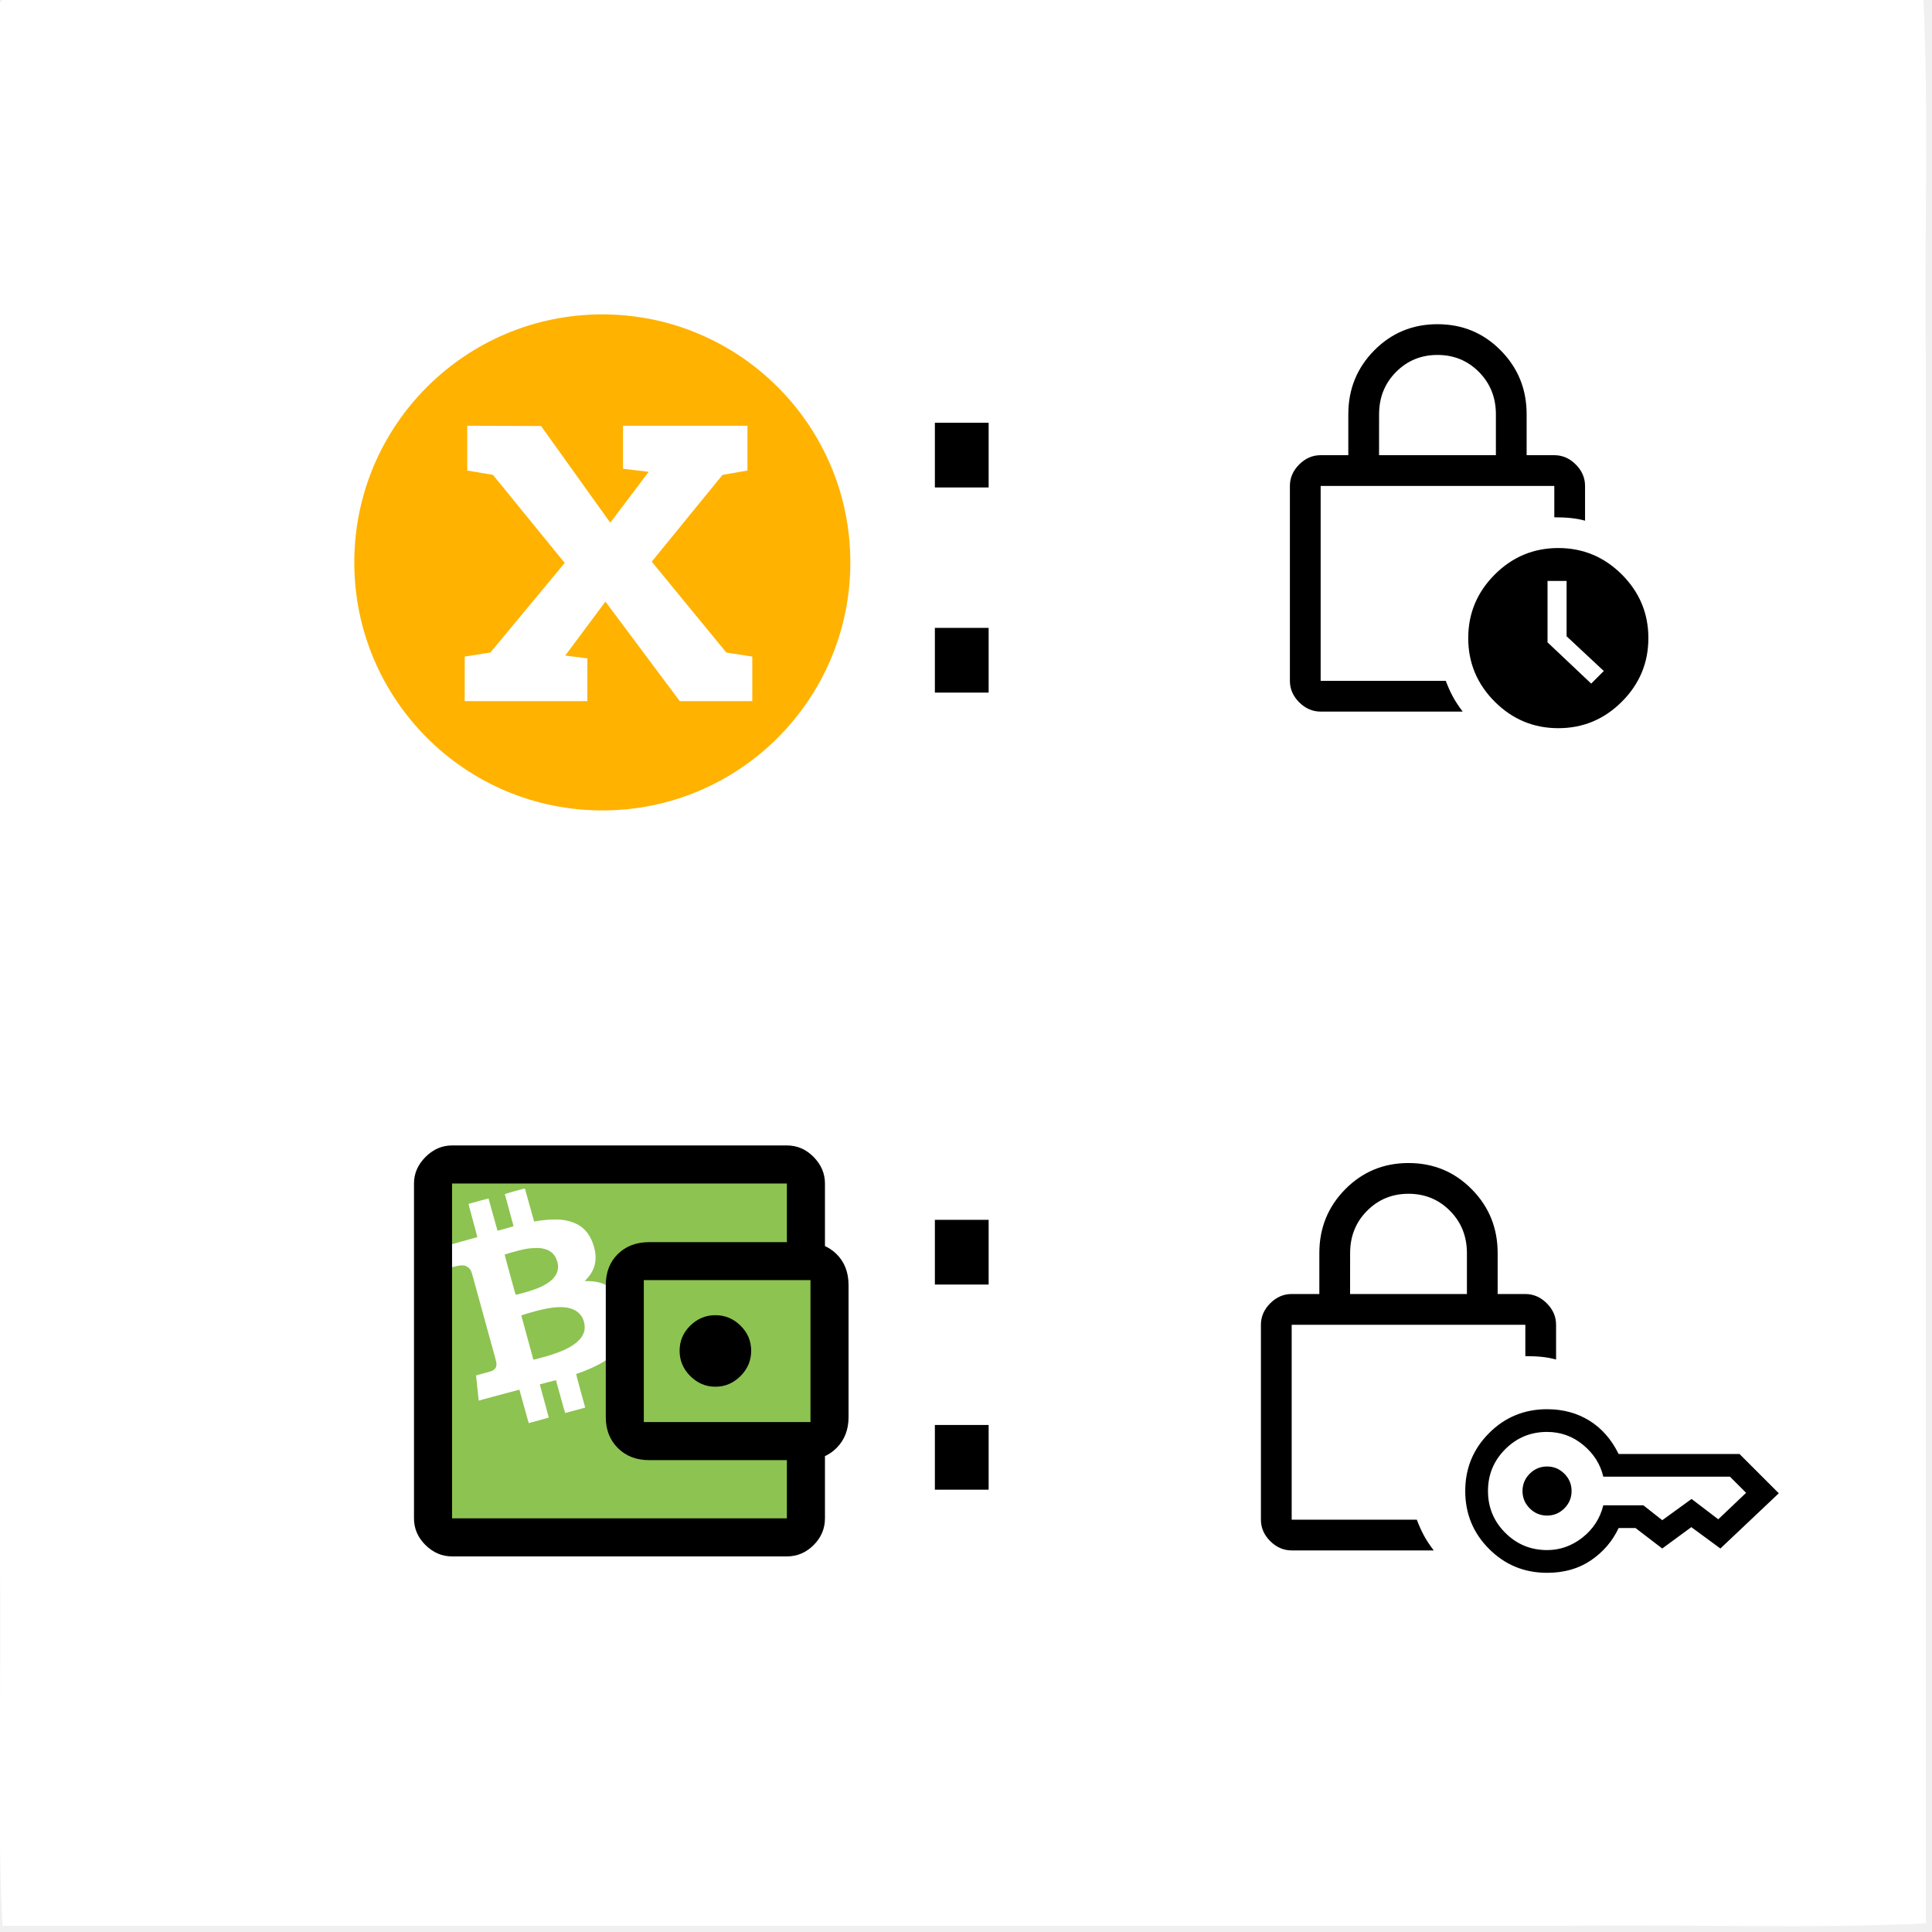
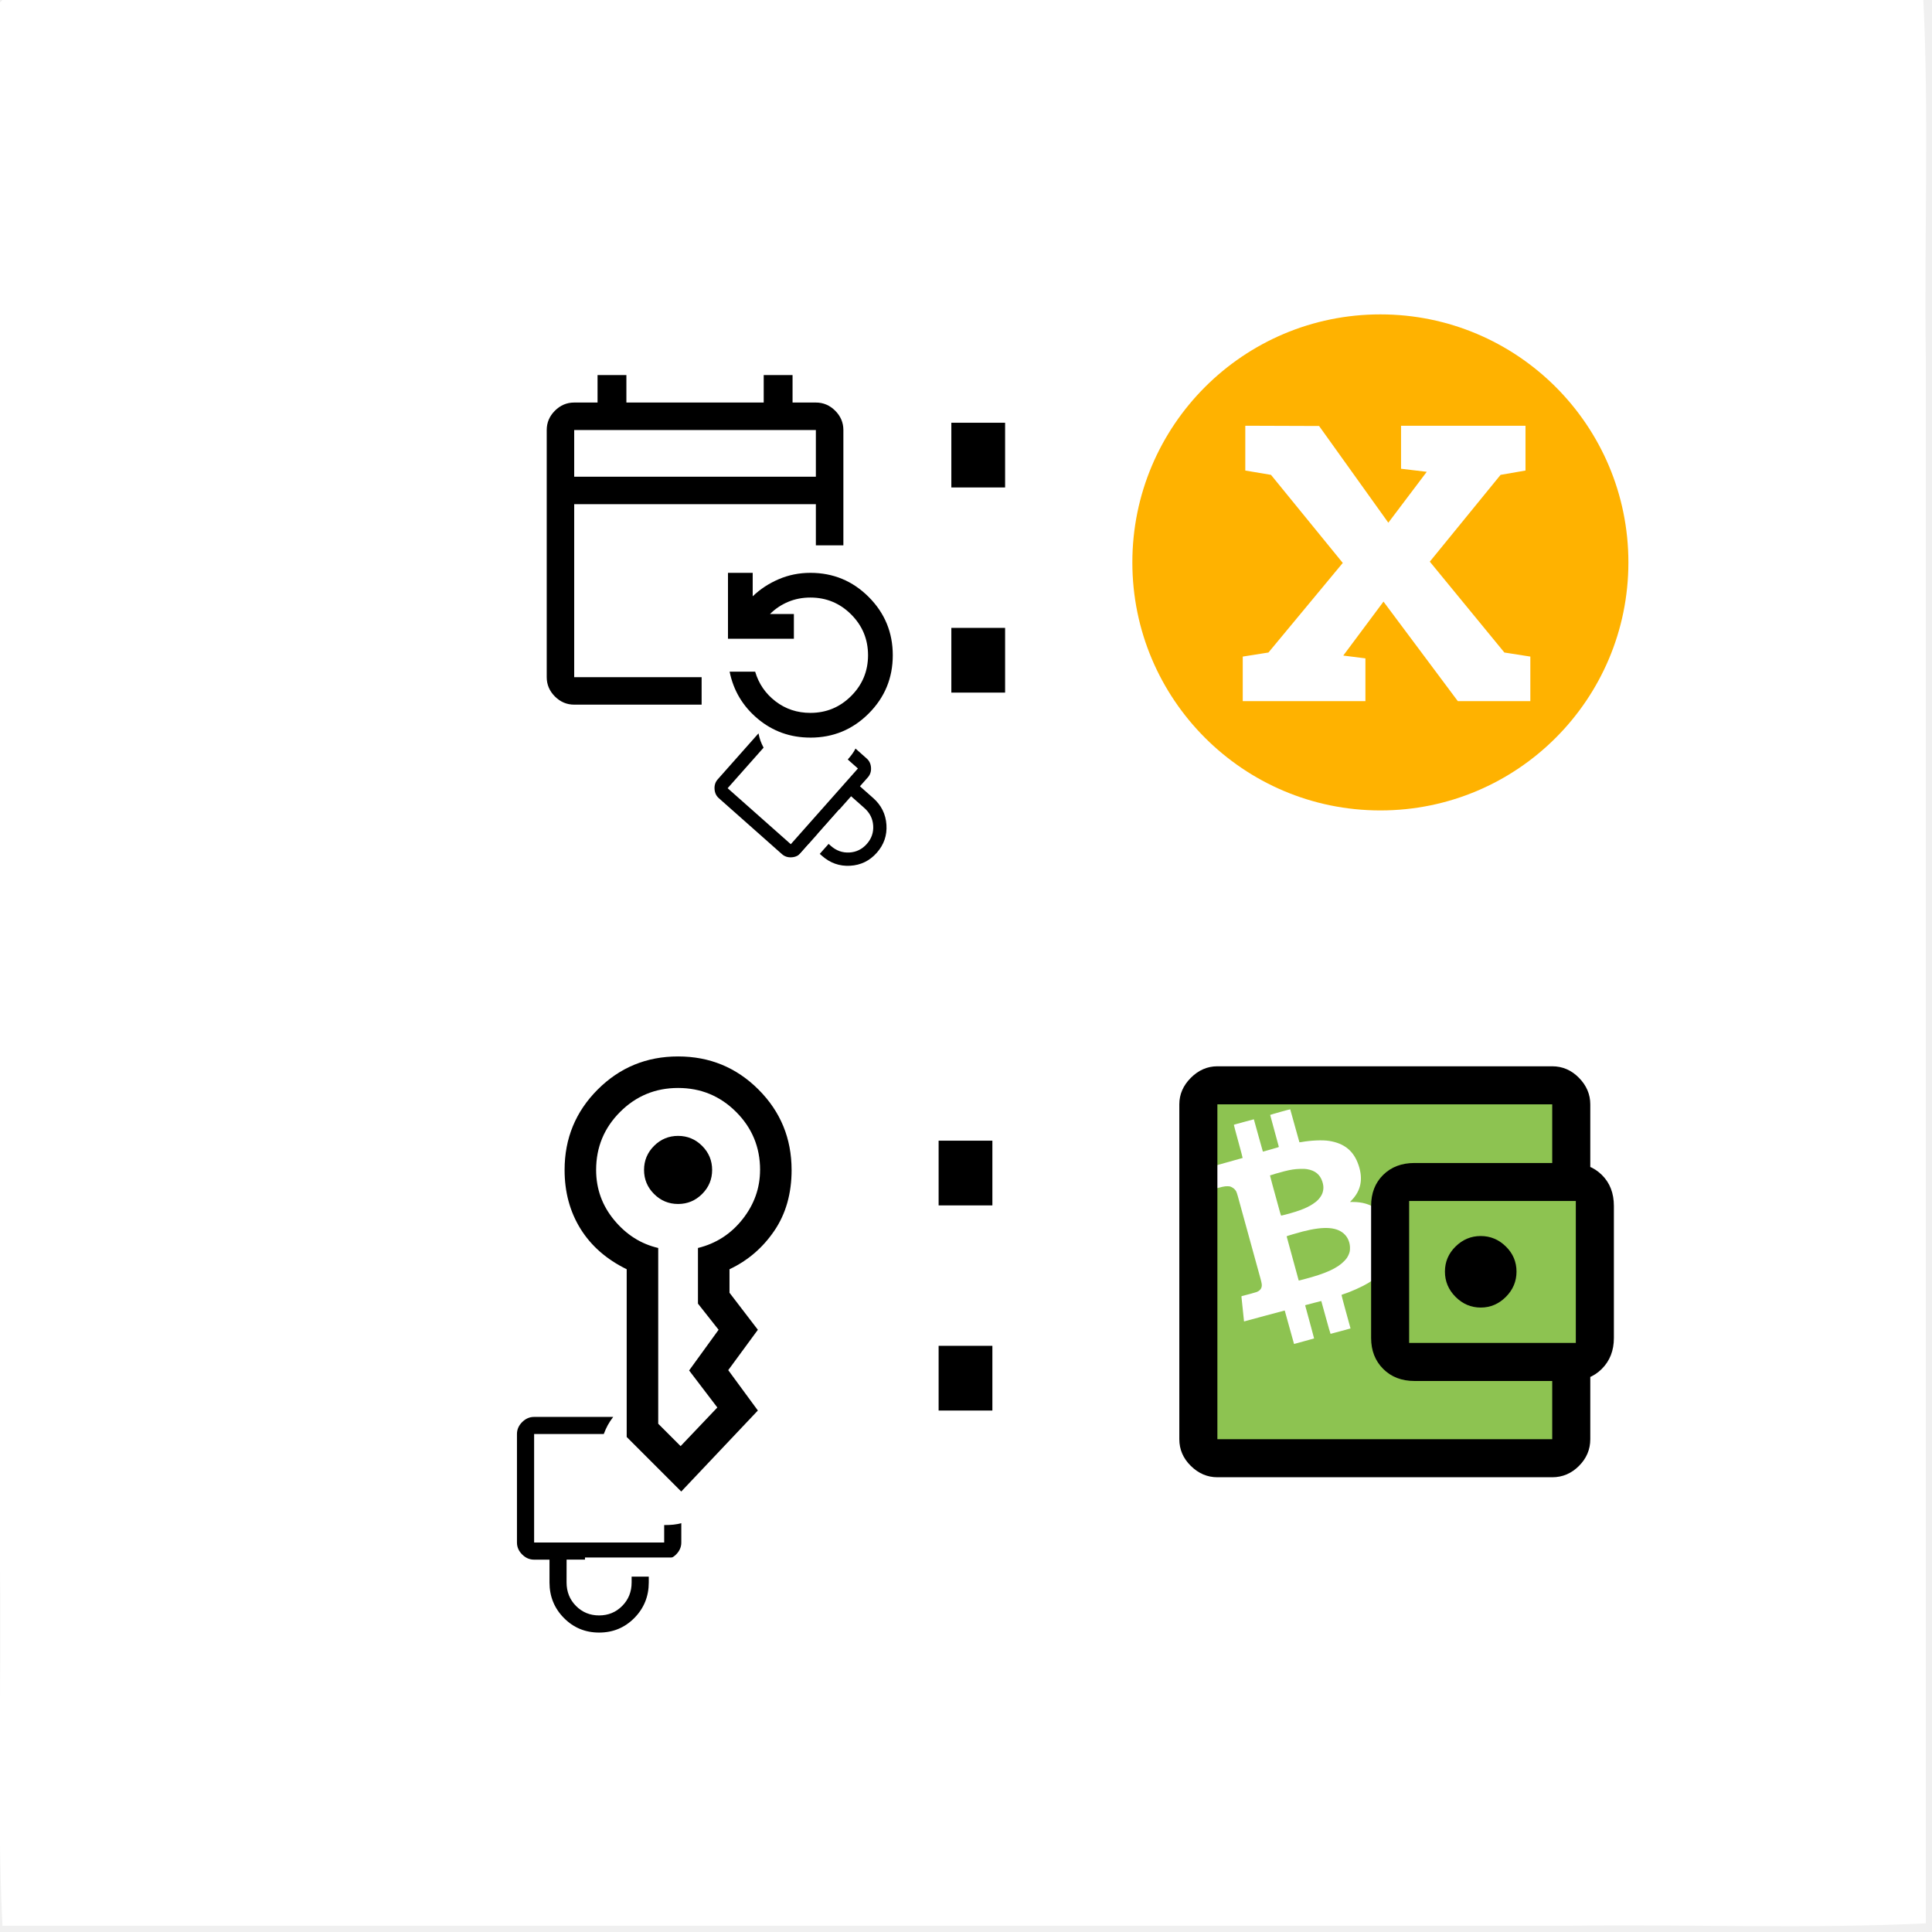
<svg xmlns="http://www.w3.org/2000/svg" width="400" height="400" version="1.1" viewBox="0 0 105.83 105.83" id="svg24">
  <defs id="defs28" />
  <path id="rect2" style="fill:#ffffff;stroke-width:1" d="M 0.133,0 C 35.208,0 70.282,0 105.357,0 c 0.311,6.399 0.044,13.037 0.133,19.527 0,28.61 0,57.22 0,85.829 -6.399,0.311 -13.037,0.044 -19.527,0.133 -28.61,0 -57.22,0 -85.829,0 C -0.178,99.091 0.089,92.453 0,85.963 0,57.353 0,28.743 0,0.133 Z" />
-   <g transform="matrix(0.2132146,0,0,0.2132146,19.04536,17.14435)" id="g16">
+   <path d="m 31.453,38.599 q -0.609,0 -1.057,-0.448 -0.448,-0.448 -0.448,-1.057 v -13.539 q 0,-0.609 0.448,-1.057 0.448,-0.448 1.057,-0.448 h 1.279 v -1.504 h 1.58 v 1.504 h 7.522 v -1.504 h 1.58 v 1.504 h 1.279 q 0.609,0 1.057,0.448 0.448,0.448 0.448,1.057 v 6.318 H 44.691 V 27.617 H 31.453 v 9.478 h 6.98 v 1.504 z M 44.39,40.404 q -1.647,0 -2.877,-1.027 -1.23,-1.027 -1.546,-2.584 h 1.399 q 0.293,0.993 1.117,1.625 0.824,0.632 1.907,0.632 1.309,0 2.234,-0.925 0.925,-0.925 0.925,-2.234 0,-1.309 -0.925,-2.234 -0.925,-0.925 -2.234,-0.925 -0.654,0 -1.219,0.237 -0.564,0.237 -0.993,0.666 h 1.309 v 1.354 h -3.61 v -3.61 h 1.354 v 1.286 q 0.609,-0.587 1.422,-0.936 0.812,-0.35 1.738,-0.35 1.873,0 3.193,1.32 1.32,1.32 1.32,3.193 0,1.873 -1.32,3.193 -1.32,1.32 -3.193,1.32 z M 31.453,26.113 H 44.691 V 23.555 H 31.453 Z m 0,0 v -2.557 z" id="path5189" style="stroke-width:0.023" />
+   <g transform="matrix(0.2132146,0,0,0.2132146,61.66522,17.14435)" id="g16">
    <path d="m 65.419,0.361 a 63.719,63.72 0 0 0 -63.72,63.72 63.719,63.72 0 0 0 63.72,63.719 63.719,63.72 0 0 0 63.719,-63.719 63.719,63.72 0 0 0 -63.719,-63.72 z m -34.705,28.607 18.962,0.066 17.785,24.847 9.873,-13.077 -6.604,-0.784 v -11.05 h 31.973 v 11.508 l -6.408,1.112 -18.177,22.296 19.158,23.343 6.67,1.046 v 11.443 h -18.635 l -19.093,-25.566 -10.331,13.862 5.689,0.719 v 10.985 h -31.516 v -11.443 l 6.604,-1.046 19.093,-23.016 -18.439,-22.623 -6.604,-1.112 z" fill="#ffb200" stroke="#000000" stroke-dasharray="0, 6.182" stroke-linejoin="bevel" stroke-miterlimit="4.1" stroke-opacity="0.253" stroke-width="0.562" id="path14" />
  </g>
-   <path d="m 75.541,24.934 h 6.4 v -2.24 q 0,-1.381 -0.926,-2.316 -0.926,-0.935 -2.273,-0.935 -1.347,0 -2.273,0.935 -0.926,0.935 -0.926,2.316 z m 4.581,14.045 h -7.781 q -0.665,0 -1.175,-0.509 -0.509,-0.509 -0.509,-1.175 v -10.677 q 0,-0.665 0.509,-1.175 0.509,-0.509 1.175,-0.509 h 1.516 v -2.24 q 0,-2.063 1.419,-3.499 1.419,-1.436 3.465,-1.436 2.046,0 3.465,1.436 1.419,1.436 1.419,3.499 v 2.24 h 1.516 q 0.665,0 1.175,0.509 0.509,0.509 0.509,1.175 v 1.903 q -0.371,-0.101 -0.77,-0.143 -0.4,-0.042 -0.914,-0.042 v -1.718 h -12.799 v 10.677 h 6.854 q 0.185,0.488 0.387,0.863 0.202,0.375 0.539,0.821 z m 5.238,0.909 q -2.029,0 -3.482,-1.452 -1.452,-1.452 -1.452,-3.482 0,-2.029 1.452,-3.482 1.452,-1.452 3.482,-1.452 2.029,0 3.482,1.452 1.452,1.452 1.452,3.482 0,2.029 -1.452,3.482 -1.452,1.452 -3.482,1.452 z m 1.802,-2.442 0.69,-0.69 -2.038,-1.903 v -3.031 h -1.044 v 3.364 z m -14.82,-10.829 v 10.677 z" stroke-width="0.025" id="path22" />
-   <path d="m 84.743,83.019 q -0.554,0 -0.949,-0.395 -0.395,-0.395 -0.395,-0.949 0,-0.554 0.395,-0.949 0.395,-0.395 0.949,-0.395 0.554,0 0.949,0.395 0.395,0.395 0.395,0.949 0,0.554 -0.395,0.949 -0.395,0.395 -0.949,0.395 z m 0,3.136 q -1.867,0 -3.174,-1.307 -1.307,-1.307 -1.307,-3.174 0,-1.867 1.307,-3.174 1.307,-1.307 3.174,-1.307 1.313,0 2.324,0.629 1.011,0.629 1.596,1.823 h 6.622 l 2.153,2.153 -3.199,3.025 -1.593,-1.17 -1.593,1.17 -1.462,-1.12 h -0.927 q -0.51,1.083 -1.515,1.767 -1.005,0.685 -2.405,0.685 z m 0,-1.245 q 1.07,0 1.945,-0.691 0.874,-0.691 1.136,-1.761 h 2.197 l 1.033,0.815 1.606,-1.164 1.462,1.114 1.525,-1.45 -0.884,-0.884 h -6.939 q -0.236,-1.021 -1.098,-1.736 -0.862,-0.716 -1.982,-0.716 -1.344,0 -2.29,0.946 -0.946,0.946 -0.946,2.29 0,1.344 0.946,2.29 0.946,0.946 2.29,0.946 z" stroke-width="0.019" id="path24" />
-   <path d="m 73.954,70.883 h 6.4 v -2.24 c 0,-0.921 -0.309,-1.692 -0.926,-2.316 -0.618,-0.623 -1.375,-0.935 -2.273,-0.935 -0.898,0 -1.656,0.312 -2.273,0.935 -0.618,0.623 -0.926,1.395 -0.926,2.316 z m 4.581,14.045 h -7.781 c -0.443,0 -0.835,-0.17 -1.175,-0.509 -0.34,-0.34 -0.509,-0.731 -0.509,-1.175 V 72.567 c 0,-0.443 0.17,-0.835 0.509,-1.175 0.34,-0.34 0.731,-0.509 1.175,-0.509 h 1.516 v -2.24 c 0,-1.375 0.473,-2.542 1.419,-3.499 0.946,-0.957 2.101,-1.436 3.465,-1.436 1.364,0 2.519,0.479 3.465,1.436 0.946,0.957 1.419,2.123 1.419,3.499 v 2.24 h 1.516 c 0.443,0 0.835,0.17 1.175,0.509 0.34,0.34 0.509,0.731 0.509,1.175 v 1.903 c -0.247,-0.067 -0.504,-0.115 -0.77,-0.143 -0.267,-0.028 -0.571,-0.042 -0.914,-0.042 v -1.718 h -12.799 v 10.677 h 6.854 c 0.124,0.326 0.253,0.613 0.387,0.863 0.135,0.25 0.314,0.523 0.539,0.821 z m -7.781,-12.361 v 10.677 z" stroke-width="0.025" id="path26" />
-   <g transform="matrix(2.15424,0,0,2.15424,-152.5724,-62.97717)" id="g14">
+   <path d="m 39.009,64.086 q 0,-0.769 -0.548,-1.317 -0.548,-0.548 -1.317,-0.548 -0.769,0 -1.317,0.548 -0.548,0.548 -0.548,1.317 0,0.769 0.548,1.317 0.548,0.548 1.317,0.548 0.769,0 1.317,-0.548 0.548,-0.548 0.548,-1.317 z m 4.352,0 q 0,-2.591 -1.813,-4.404 -1.813,-1.813 -4.404,-1.813 -2.591,0 -4.404,1.813 -1.813,1.813 -1.813,4.404 0,1.822 0.872,3.225 0.872,1.403 2.53,2.215 v 9.188 l 2.988,2.988 4.197,-4.438 -1.623,-2.211 1.623,-2.211 -1.554,-2.029 v -1.287 q 1.502,-0.708 2.452,-2.103 0.95,-1.394 0.95,-3.337 z m -1.727,0 q 0,1.485 -0.958,2.699 -0.958,1.213 -2.444,1.576 v 3.048 l 1.131,1.433 -1.615,2.228 1.546,2.029 -2.012,2.116 -1.226,-1.226 v -9.628 q -1.416,-0.328 -2.409,-1.524 -0.993,-1.196 -0.993,-2.75 0,-1.865 1.313,-3.178 1.313,-1.313 3.178,-1.313 1.865,0 3.178,1.313 1.313,1.313 1.313,3.178 z" stroke-width="0.026" id="path24" />
+   <g transform="matrix(2.15424,0,0,2.15424,-110.6495,-67.31293)" id="g14">
    <g transform="matrix(0.00965946,0,0,0.00965946,80.69794,59.92945)" id="g58-6">
      <rect style="fill:#8dc351;fill-opacity:1;stroke-width:65.595;stroke-linejoin:round;stroke-dashoffset:7.35" id="rect3960" width="1000.355" height="963.94" x="116.863" y="-95.88" />
      <g transform="matrix(0.04188,0,0,0.04188,75.616,54.993)" fill="#8dc351" id="g52-2">
        <path d="m 7525,15989 c -349,-23 -745,-74 -1074,-139 -1411,-279 -2741,-944 -3806,-1903 -103,-94 -479,-466 -575,-572 -245,-266 -540,-648 -754,-974 -84,-128 -216,-339 -216,-346 0,-2 -17,-32 -38,-66 -48,-80 -130,-233 -220,-414 C 359,10611 82,9566 10,8445 -3,8240 -3,7750 10,7545 113,5935 655,4458 1610,3185 c 239,-319 428,-535 744,-850 286,-286 436,-420 706,-632 C 4666,442 6732,-162 8765,35 c 1734,169 3354,891 4645,2071 632,577 1156,1241 1589,2014 64,113 231,450 301,605 345,767 574,1625 659,2470 32,311 41,496 41,810 0,808 -118,1588 -356,2359 -526,1697 -1613,3186 -3064,4197 -1216,848 -2616,1332 -4135,1429 -181,11 -740,11 -920,-1 z" id="path50-9" />
      </g>
      <g transform="matrix(0.0610117,0,0,0.0610117,-103.8285,-229.3502)" fill="#ffffff" id="g56-1">
        <path d="m 7751,13046 c -6,-17 -62,-222 -127,-456 -195,-713 -262,-951 -266,-956 -3,-2 -398,103 -879,234 -481,131 -875,238 -877,237 -3,-3 -112,-1041 -112,-1071 0,-17 8,-23 33,-28 75,-14 558,-147 627,-172 101,-38 181,-113 204,-193 28,-95 21,-155 -43,-390 -33,-119 -139,-504 -236,-856 -97,-352 -239,-867 -315,-1145 -76,-278 -193,-703 -260,-945 -67,-242 -142,-514 -166,-605 -25,-91 -57,-185 -72,-210 -44,-77 -110,-138 -190,-177 -67,-34 -84,-38 -171,-41 -134,-6 -233,16 -734,162 -81,23 -120,30 -122,22 -7,-20 -247,-901 -249,-910 0,-4 87,-33 194,-62 107,-30 499,-138 870,-241 371,-102 678,-189 682,-192 4,-3 -81,-323 -188,-711 -107,-388 -192,-710 -190,-715 2,-6 28,-17 57,-24 30,-8 222,-61 428,-117 206,-57 376,-103 377,-101 1,1 88,315 193,697 106,382 194,696 196,698 2,2 137,-35 302,-83 164,-48 318,-92 343,-100 35,-10 44,-17 42,-31 -2,-11 -87,-320 -188,-689 -101,-368 -184,-674 -184,-680 0,-9 858,-250 865,-243 2,2 91,322 198,711 107,389 196,710 199,712 2,3 42,-2 89,-10 416,-74 899,-94 1184,-51 672,104 1078,440 1283,1061 196,592 97,1085 -302,1499 l -73,76 h 118 c 828,0 1344,393 1564,1190 130,470 135,910 15,1273 -41,126 -137,313 -218,427 -145,205 -419,444 -699,612 -277,166 -754,378 -1083,483 -30,10 -58,20 -62,24 -4,3 71,290 166,636 96,347 185,671 198,721 l 25,91 -426,117 c -234,64 -431,116 -436,116 -6,0 -98,-318 -204,-707 -107,-390 -195,-709 -196,-710 -1,-2 -143,35 -316,81 -173,46 -329,87 -346,91 -18,3 -33,12 -33,18 0,11 16,68 259,952 71,259 128,471 126,473 -1,1 -196,56 -433,121 l -431,118 z m 442,-2762 c 928,-243 1429,-470 1733,-785 93,-98 132,-151 179,-252 54,-113 70,-186 69,-317 0,-211 -79,-419 -214,-563 -317,-339 -883,-384 -1824,-143 -226,58 -696,197 -696,207 0,4 117,433 260,953 143,520 260,948 260,951 0,10 22,5 233,-51 z M 7391,7495 c 657,-172 1015,-321 1295,-540 97,-76 161,-145 225,-243 60,-91 87,-161 107,-277 19,-113 7,-234 -39,-369 -102,-305 -310,-473 -660,-532 -82,-13 -140,-16 -298,-11 -227,6 -400,32 -681,103 -171,42 -609,170 -618,179 -4,4 126,484 431,1588 24,87 46,147 53,147 6,0 90,-20 185,-45 z" fill="#ffffff" id="path54-2" />
      </g>
    </g>
    <path d="m 89.015,64.495 q 0.368,0 0.639,-0.271 0.271,-0.271 0.271,-0.643 0,-0.373 -0.271,-0.639 -0.271,-0.266 -0.639,-0.266 -0.368,0 -0.639,0.266 -0.271,0.266 -0.271,0.639 0,0.372 0.271,0.643 0.271,0.271 0.639,0.271 z m -6.696,2.835 v 0.513 -8.514 z m 0,1.48 q -0.382,0 -0.675,-0.288 -0.293,-0.288 -0.293,-0.68 v -8.514 q 0,-0.382 0.293,-0.675 0.293,-0.293 0.675,-0.293 h 8.514 q 0.392,0 0.68,0.293 0.288,0.293 0.288,0.675 v 1.78 h -0.968 v -1.78 h -8.514 v 8.514 h 8.514 v -1.771 h 0.968 v 1.771 q 0,0.392 -0.288,0.68 -0.288,0.288 -0.68,0.288 z m 5.012,-2.448 q -0.489,0 -0.796,-0.307 -0.307,-0.307 -0.307,-0.786 v -3.357 q 0,-0.489 0.307,-0.791 0.307,-0.302 0.796,-0.302 h 3.967 q 0.489,0 0.796,0.302 0.307,0.302 0.307,0.791 v 3.357 q 0,0.479 -0.307,0.786 -0.307,0.307 -0.796,0.307 z m 4.102,-0.968 v -3.609 h -4.238 v 3.609 z" stroke-width="0.015" id="path12" />
  </g>
-   <g aria-label=":" id="text94-36" style="font-size:28.587px;line-height:1.25;font-family:sans-serif;fill:#000000;stroke-width:0.715" transform="translate(0,20.0792)">
+   <g aria-label=":" id="text94-36" style="font-size:28.587px;line-height:1.25;font-family:sans-serif;fill:#000000;stroke-width:0.715" transform="translate(0.2049575,15.74344)">
    <path d="m 51.21,57.977 h 2.945 v 3.545 h -2.945 z m 0,-11.237 h 2.945 v 3.545 h -2.945 z" style="stroke-width:0.715" id="path2629" />
  </g>
-   <g aria-label=":" id="text94-53" style="font-size:28.587px;line-height:1.25;font-family:sans-serif;fill:#000000;stroke-width:0.715" transform="translate(0,-55.70802)">
+   <g aria-label=":" id="text94-53" style="font-size:28.587px;line-height:1.25;font-family:sans-serif;fill:#000000;stroke-width:0.715" transform="translate(0.9018994,-55.70802)">
    <path d="m 51.21,90.102 h 2.945 v 3.545 h -2.945 z m 0,-11.237 h 2.945 v 3.545 h -2.945 z" style="stroke-width:0.715" id="path2632" />
  </g>
+   <path d="m 44.783,45.691 1.838,-2.074 0.726,0.643 c 0.298,0.264 0.46,0.586 0.484,0.965 0.025,0.379 -0.092,0.714 -0.35,1.005 -0.258,0.291 -0.577,0.447 -0.956,0.468 -0.379,0.021 -0.718,-0.101 -1.016,-0.365 z m -3.235,-5.519 -2.235,2.521 c -0.127,0.144 -0.185,0.319 -0.172,0.527 0.012,0.208 0.091,0.375 0.234,0.502 l 3.46,3.067 c 0.144,0.127 0.319,0.185 0.527,0.172 0.208,-0.012 0.375,-0.091 0.502,-0.234 l 0.435,-0.491 0.726,0.643 c 0.446,0.395 0.959,0.577 1.541,0.545 0.582,-0.032 1.069,-0.268 1.461,-0.71 0.392,-0.442 0.569,-0.954 0.53,-1.535 -0.038,-0.581 -0.28,-1.07 -0.726,-1.465 l -0.726,-0.643 0.435,-0.491 c 0.127,-0.144 0.185,-0.319 0.172,-0.527 -0.012,-0.208 -0.091,-0.375 -0.234,-0.502 L 46.862,41.004 c -0.049,0.099 -0.107,0.196 -0.175,0.291 -0.068,0.094 -0.15,0.197 -0.249,0.308 l 0.557,0.493 -3.677,4.147 -3.46,-3.067 1.969,-2.221 c -0.07,-0.134 -0.126,-0.258 -0.168,-0.373 -0.042,-0.115 -0.079,-0.252 -0.111,-0.41 z m 1.77,6.072 -3.46,-3.067 z" stroke-width="0.506" id="path22-3" />
+   <rect style="fill:#ffffff;fill-opacity:1;stroke:none;stroke-width:0.17;stroke-dashoffset:7.35" id="rect884-6" width="6.109" height="0.816" x="-8.793" y="63.813" transform="rotate(-48.44108)" />
+   <path d="m 31.037,85.433 h 3.562 v 1.247 c 0,0.512 -0.172,0.942 -0.516,1.289 -0.344,0.347 -0.766,0.52 -1.266,0.52 -0.5,0 -0.922,-0.173 -1.266,-0.52 -0.344,-0.347 -0.516,-0.777 -0.516,-1.289 z m 2.55,-7.818 h -4.331 c -0.247,0 -0.465,0.095 -0.654,0.284 -0.189,0.189 -0.284,0.407 -0.284,0.654 v 5.943 c 0,0.247 0.095,0.465 0.284,0.654 0.189,0.189 0.407,0.284 0.654,0.284 h 0.844 v 1.247 c 0,0.766 0.263,1.415 0.79,1.948 0.527,0.533 1.169,0.799 1.929,0.799 0.759,0 1.402,-0.266 1.929,-0.799 0.526,-0.533 0.79,-1.182 0.79,-1.948 V 85.433 h 0.844 c 0.247,0 0.465,-0.095 0.654,-0.284 0.189,-0.189 0.284,-0.407 0.284,-0.654 v -1.059 c -0.137,0.037 -0.28,0.064 -0.429,0.08 -0.148,0.016 -0.318,0.023 -0.509,0.023 v 0.956 h -7.124 v -5.943 h 3.815 c 0.069,-0.181 0.141,-0.341 0.216,-0.48 0.075,-0.139 0.175,-0.291 0.3,-0.457 z m -4.331,6.881 v -5.943 z" stroke-width="0.014" id="path22-3-3" />
+   <rect style="fill:#ffffff;fill-opacity:1;stroke:none;stroke-width:0.218;stroke-dashoffset:7.35" id="rect884-6-6" width="7.853" height="1.048" x="32.044" y="85.316" />
</svg>
